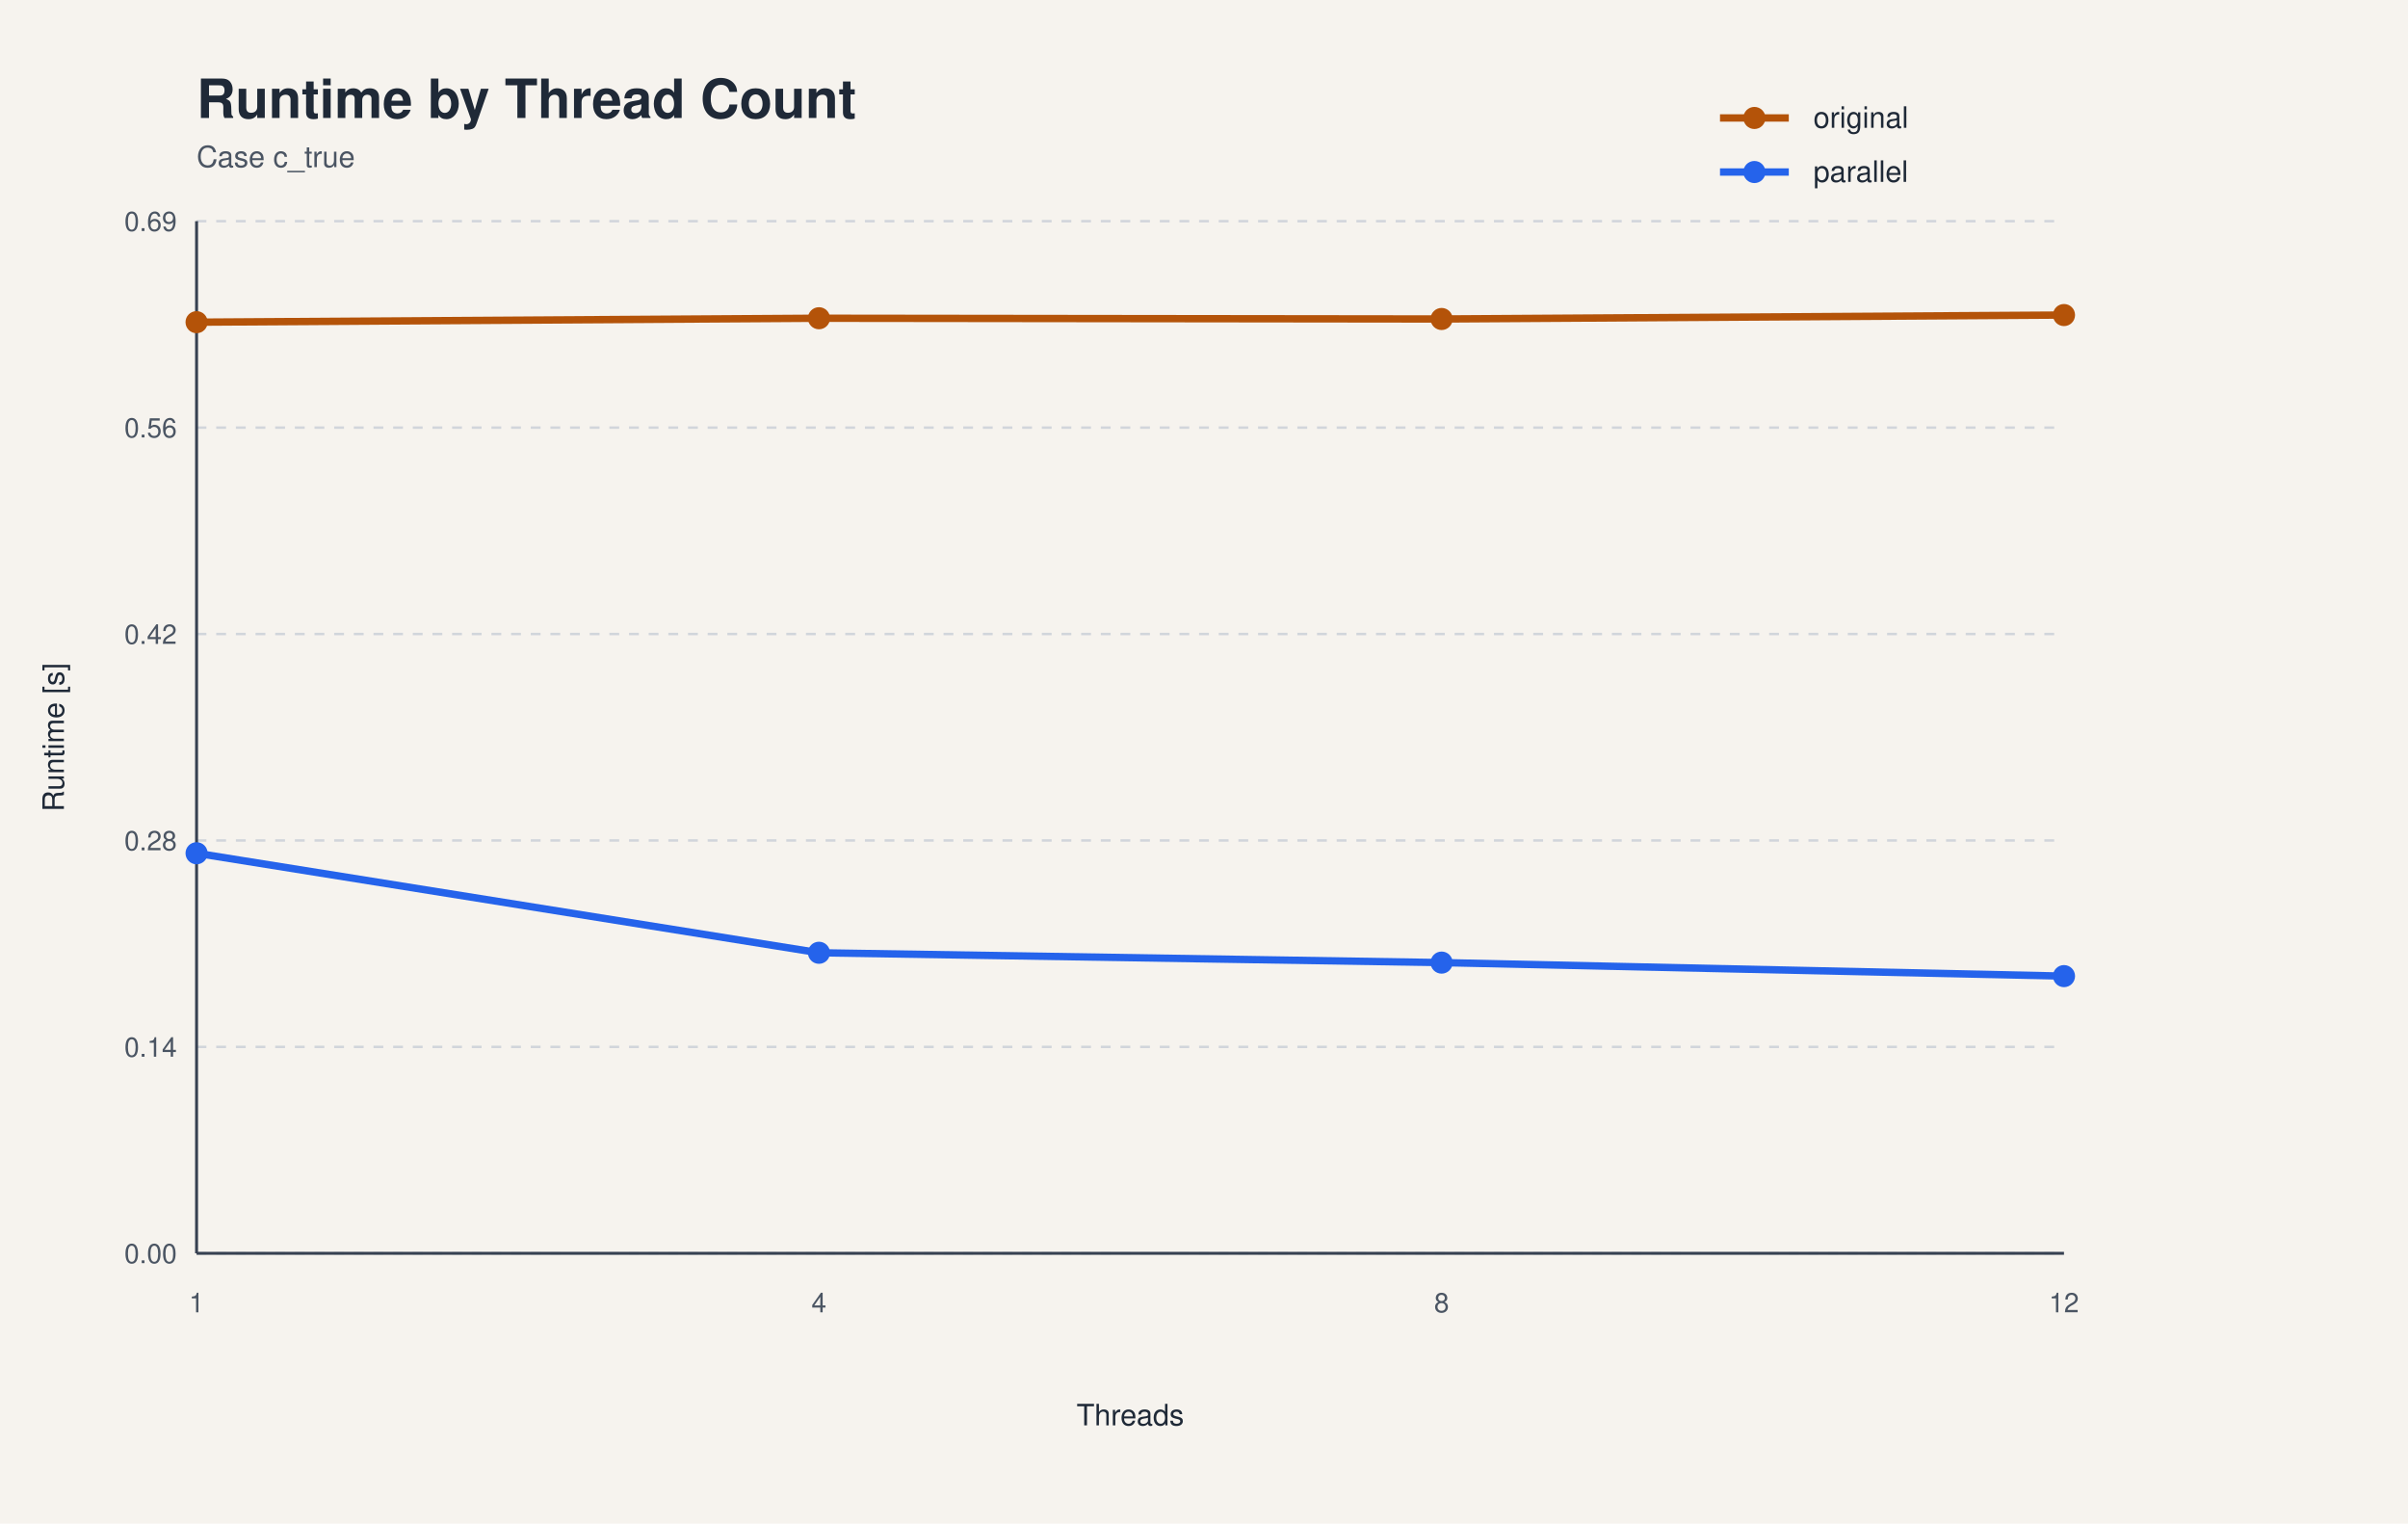
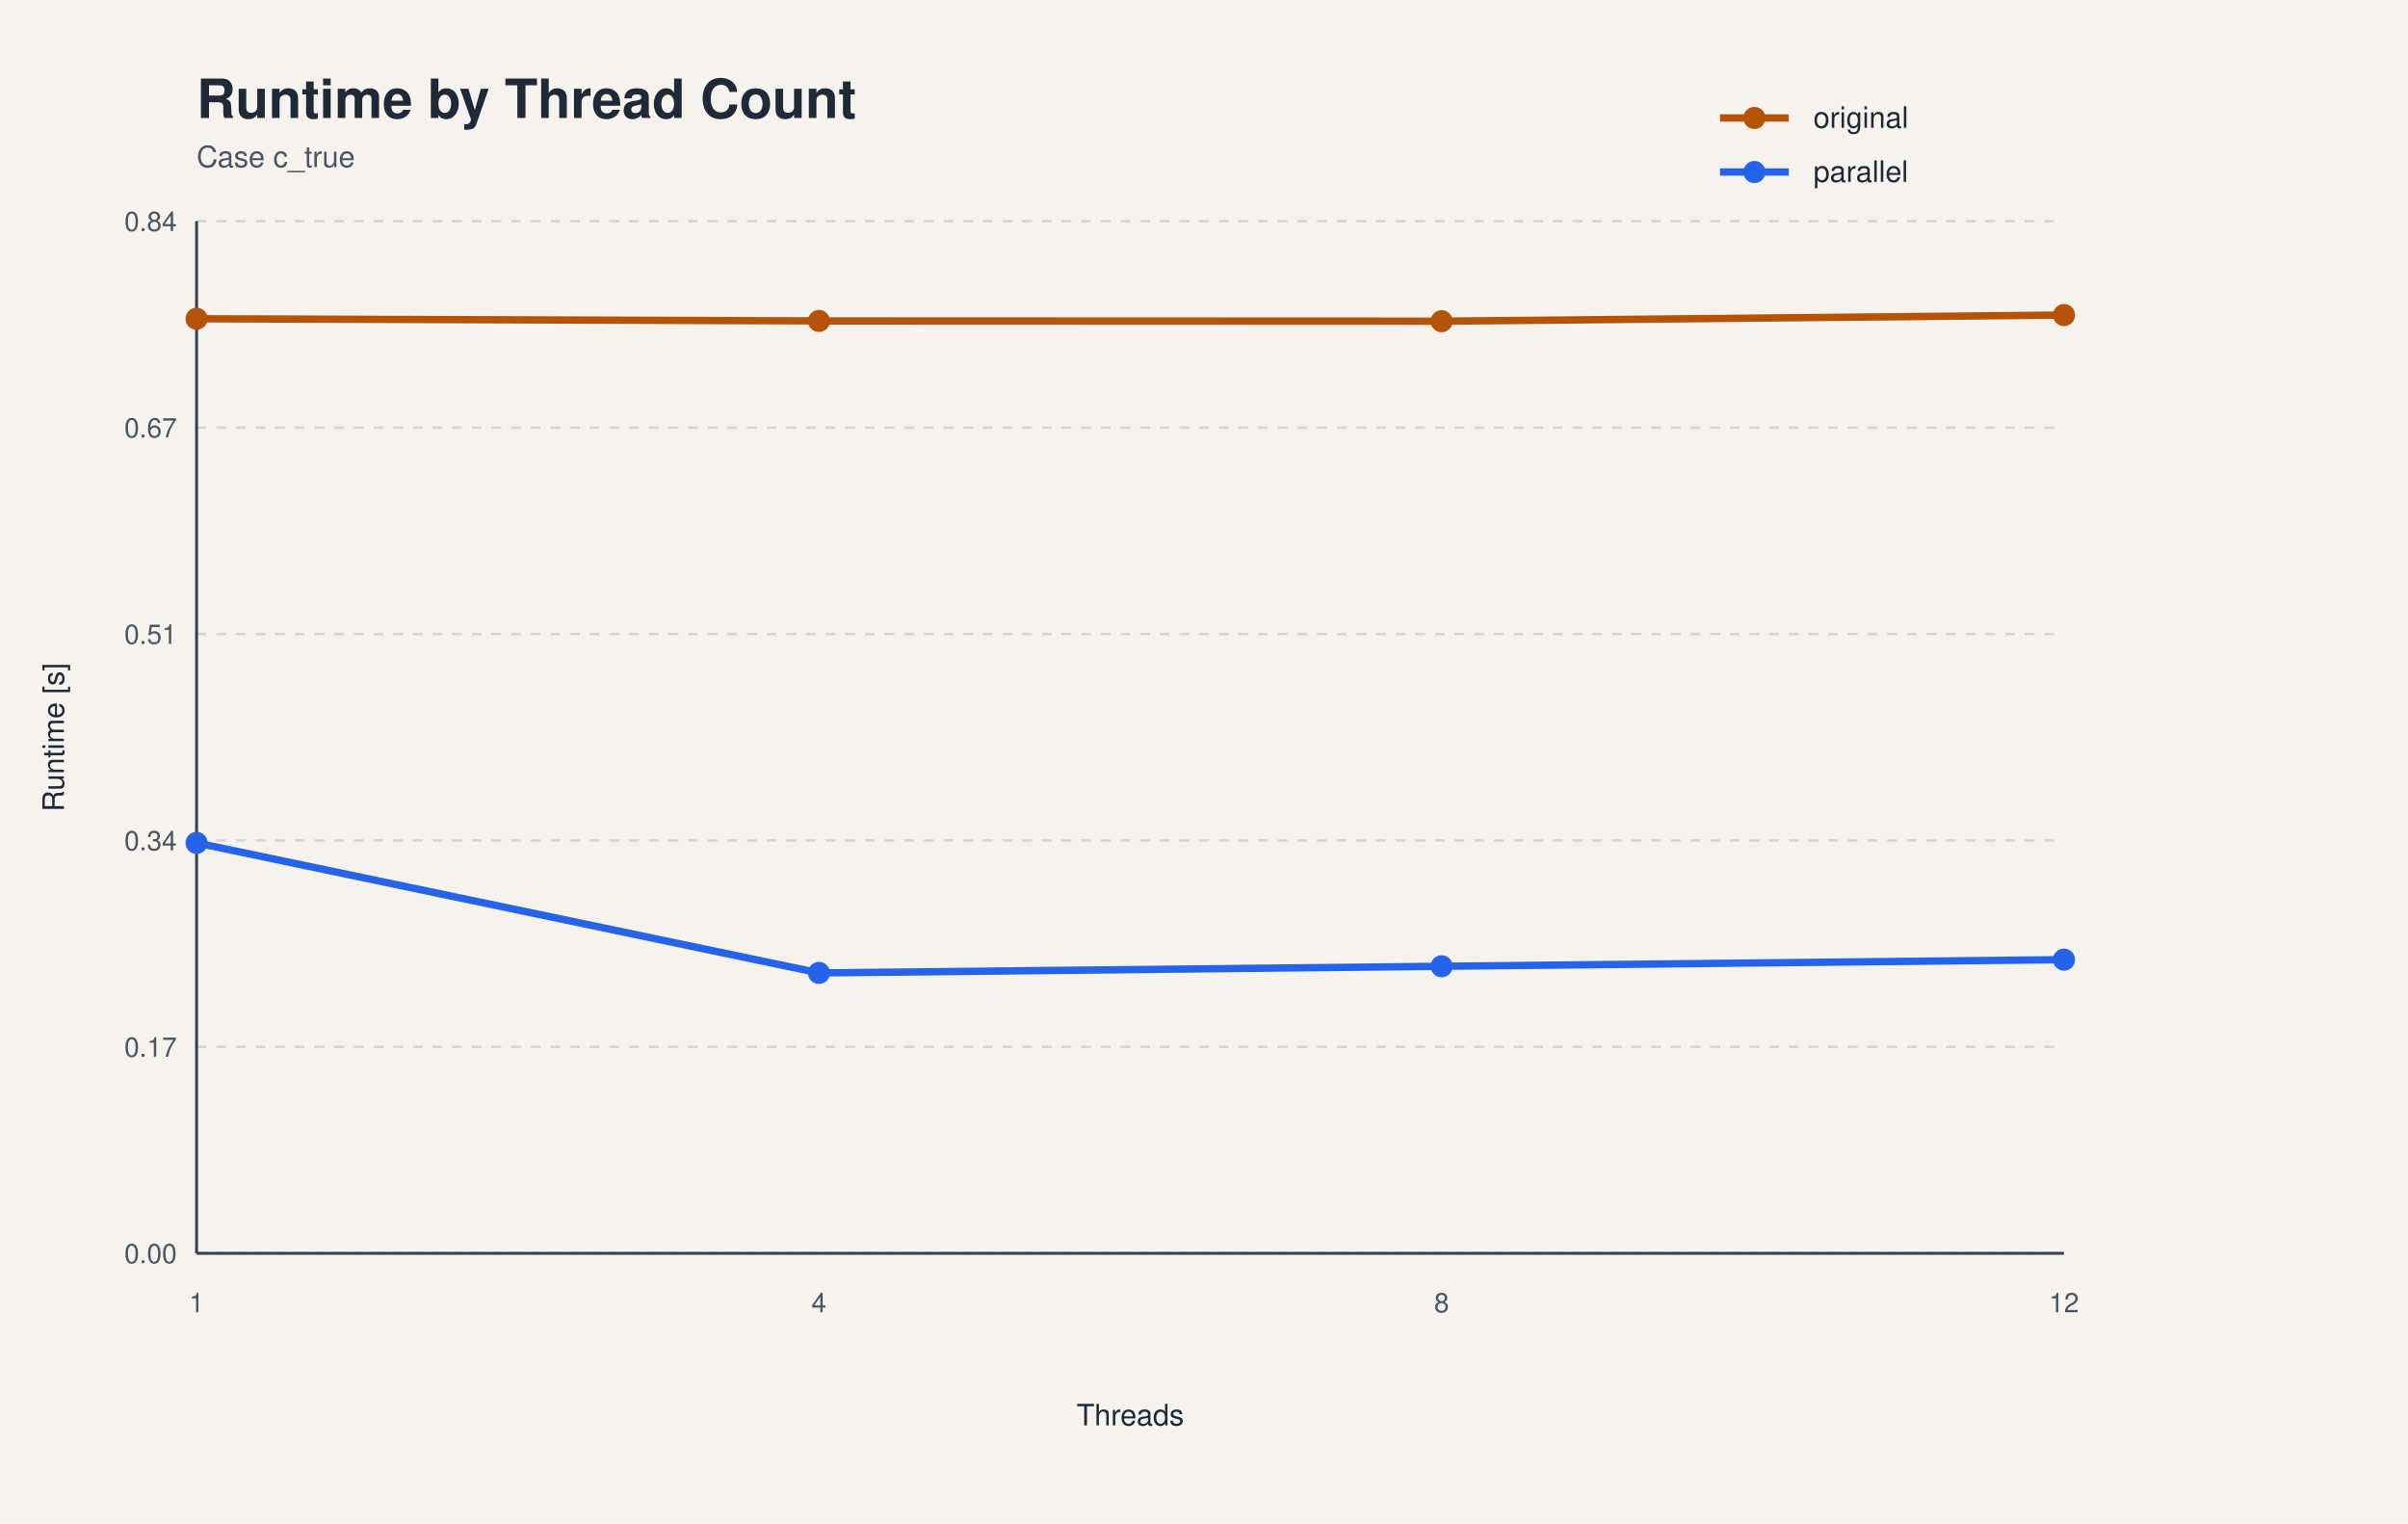
- <svg xmlns="http://www.w3.org/2000/svg" width="980" height="620" viewBox="0 0 980 620" role="img">
+ <svg xmlns="http://www.w3.org/2000/svg" width="980" height="620" viewBox="0 0 980 620">
  <rect width="100%" height="100%" fill="#f6f3ee" />
-   <style>
- text { font-family: "Helvetica", "Arial", sans-serif; fill: #1f2937; }
- .title { font-size: 22px; font-weight: 700; }
- .subtitle { font-size: 12px; fill: #4b5563; }
- .axis { stroke: #374151; stroke-width: 1.2; }
- .grid { stroke: #d1d5db; stroke-width: 1; stroke-dasharray: 4 4; }
- .tick { font-size: 11px; fill: #4b5563; }
- .label { font-size: 12px; }
- .legend { font-size: 12px; }
- </style>
+   <style>text { font-family: Helvetica, Arial, sans-serif; fill: #1f2937; } .title { font-size: 22px; font-weight: 700; } .subtitle { font-size: 12px; fill: #4b5563; } .axis { stroke: #374151; stroke-width: 1.2; } .grid { stroke: #d1d5db; stroke-width: 1; stroke-dasharray: 4 4; } .tick { font-size: 11px; fill: #4b5563; } .label { font-size: 12px; } .legend { font-size: 12px; }</style>
  <text class="title" x="80" y="48">Runtime by Thread Count</text>
  <text class="subtitle" x="80" y="68">Case c_true</text>
-   <line class="grid" x1="80.0" y1="510.0" x2="840.0" y2="510.0" />
-   <text class="tick" x="72.0" y="514.0" text-anchor="end">0.00</text>
-   <line class="grid" x1="80.0" y1="426.0" x2="840.0" y2="426.0" />
-   <text class="tick" x="72.0" y="430.0" text-anchor="end">0.14</text>
-   <line class="grid" x1="80.0" y1="342.0" x2="840.0" y2="342.0" />
-   <text class="tick" x="72.0" y="346.0" text-anchor="end">0.28</text>
-   <line class="grid" x1="80.0" y1="258.0" x2="840.0" y2="258.0" />
-   <text class="tick" x="72.0" y="262.0" text-anchor="end">0.42</text>
-   <line class="grid" x1="80.0" y1="174.0" x2="840.0" y2="174.0" />
-   <text class="tick" x="72.0" y="178.0" text-anchor="end">0.56</text>
-   <line class="grid" x1="80.0" y1="90.0" x2="840.0" y2="90.0" />
-   <text class="tick" x="72.0" y="94.0" text-anchor="end">0.69</text>
-   <line class="axis" x1="80.0" y1="510.0" x2="840.0" y2="510.0" />
-   <line class="axis" x1="80.0" y1="90.0" x2="80.0" y2="510.0" />
-   <text class="tick" x="80.0" y="534.0" text-anchor="middle">1</text>
-   <text class="tick" x="333.3" y="534.0" text-anchor="middle">4</text>
-   <text class="tick" x="586.7" y="534.0" text-anchor="middle">8</text>
-   <text class="tick" x="840.0" y="534.0" text-anchor="middle">12</text>
-   <circle cx="80.0" cy="131.1" r="4.5" fill="#b45309" />
-   <circle cx="333.3" cy="129.5" r="4.5" fill="#b45309" />
-   <circle cx="586.7" cy="129.8" r="4.5" fill="#b45309" />
+   <line class="grid" x1="80" y1="510.0" x2="840" y2="510.0" />
+   <text class="tick" x="72" y="514.0" text-anchor="end">0.00</text>
+   <line class="grid" x1="80" y1="426.0" x2="840" y2="426.0" />
+   <text class="tick" x="72" y="430.0" text-anchor="end">0.17</text>
+   <line class="grid" x1="80" y1="342.0" x2="840" y2="342.0" />
+   <text class="tick" x="72" y="346.0" text-anchor="end">0.34</text>
+   <line class="grid" x1="80" y1="258.0" x2="840" y2="258.0" />
+   <text class="tick" x="72" y="262.0" text-anchor="end">0.51</text>
+   <line class="grid" x1="80" y1="174.0" x2="840" y2="174.0" />
+   <text class="tick" x="72" y="178.0" text-anchor="end">0.67</text>
+   <line class="grid" x1="80" y1="90.0" x2="840" y2="90.0" />
+   <text class="tick" x="72" y="94.0" text-anchor="end">0.84</text>
+   <line class="axis" x1="80" y1="510" x2="840" y2="510" />
+   <line class="axis" x1="80" y1="90" x2="80" y2="510" />
+   <text class="tick" x="80.0" y="534" text-anchor="middle">1</text>
+   <text class="tick" x="333.3" y="534" text-anchor="middle">4</text>
+   <text class="tick" x="586.7" y="534" text-anchor="middle">8</text>
+   <text class="tick" x="840.0" y="534" text-anchor="middle">12</text>
+   <circle cx="80.0" cy="129.7" r="4.5" fill="#b45309" />
+   <circle cx="333.3" cy="130.6" r="4.5" fill="#b45309" />
+   <circle cx="586.7" cy="130.7" r="4.5" fill="#b45309" />
  <circle cx="840.0" cy="128.2" r="4.5" fill="#b45309" />
-   <polyline fill="none" stroke="#b45309" stroke-width="3" points="80.0,131.1 333.3,129.5 586.7,129.8 840.0,128.2" />
-   <circle cx="80.0" cy="347.2" r="4.5" fill="#2563eb" />
-   <circle cx="333.3" cy="387.7" r="4.5" fill="#2563eb" />
-   <circle cx="586.7" cy="391.7" r="4.5" fill="#2563eb" />
-   <circle cx="840.0" cy="397.2" r="4.5" fill="#2563eb" />
-   <polyline fill="none" stroke="#2563eb" stroke-width="3" points="80.0,347.2 333.3,387.7 586.7,391.7 840.0,397.2" />
-   <text class="label" x="460.0" y="580.0" text-anchor="middle">Threads</text>
+   <polyline fill="none" stroke="#b45309" stroke-width="3" points="80.0,129.7 333.3,130.6 586.7,130.7 840.0,128.2" />
+   <circle cx="80.0" cy="343.0" r="4.5" fill="#2563eb" />
+   <circle cx="333.3" cy="395.9" r="4.5" fill="#2563eb" />
+   <circle cx="586.7" cy="393.2" r="4.5" fill="#2563eb" />
+   <circle cx="840.0" cy="390.5" r="4.5" fill="#2563eb" />
+   <polyline fill="none" stroke="#2563eb" stroke-width="3" points="80.0,343.0 333.3,395.9 586.7,393.2 840.0,390.5" />
+   <text class="label" x="460.0" y="580" text-anchor="middle">Threads</text>
  <text class="label" x="26" y="300.0" transform="rotate(-90 26 300.0)" text-anchor="middle">Runtime [s]</text>
  <line x1="700" y1="48" x2="728" y2="48" stroke="#b45309" stroke-width="3" />
  <circle cx="714" cy="48" r="4.5" fill="#b45309" />
  <text class="legend" x="738" y="52">original</text>
  <line x1="700" y1="70" x2="728" y2="70" stroke="#2563eb" stroke-width="3" />
  <circle cx="714" cy="70" r="4.5" fill="#2563eb" />
  <text class="legend" x="738" y="74">parallel</text>
</svg>
